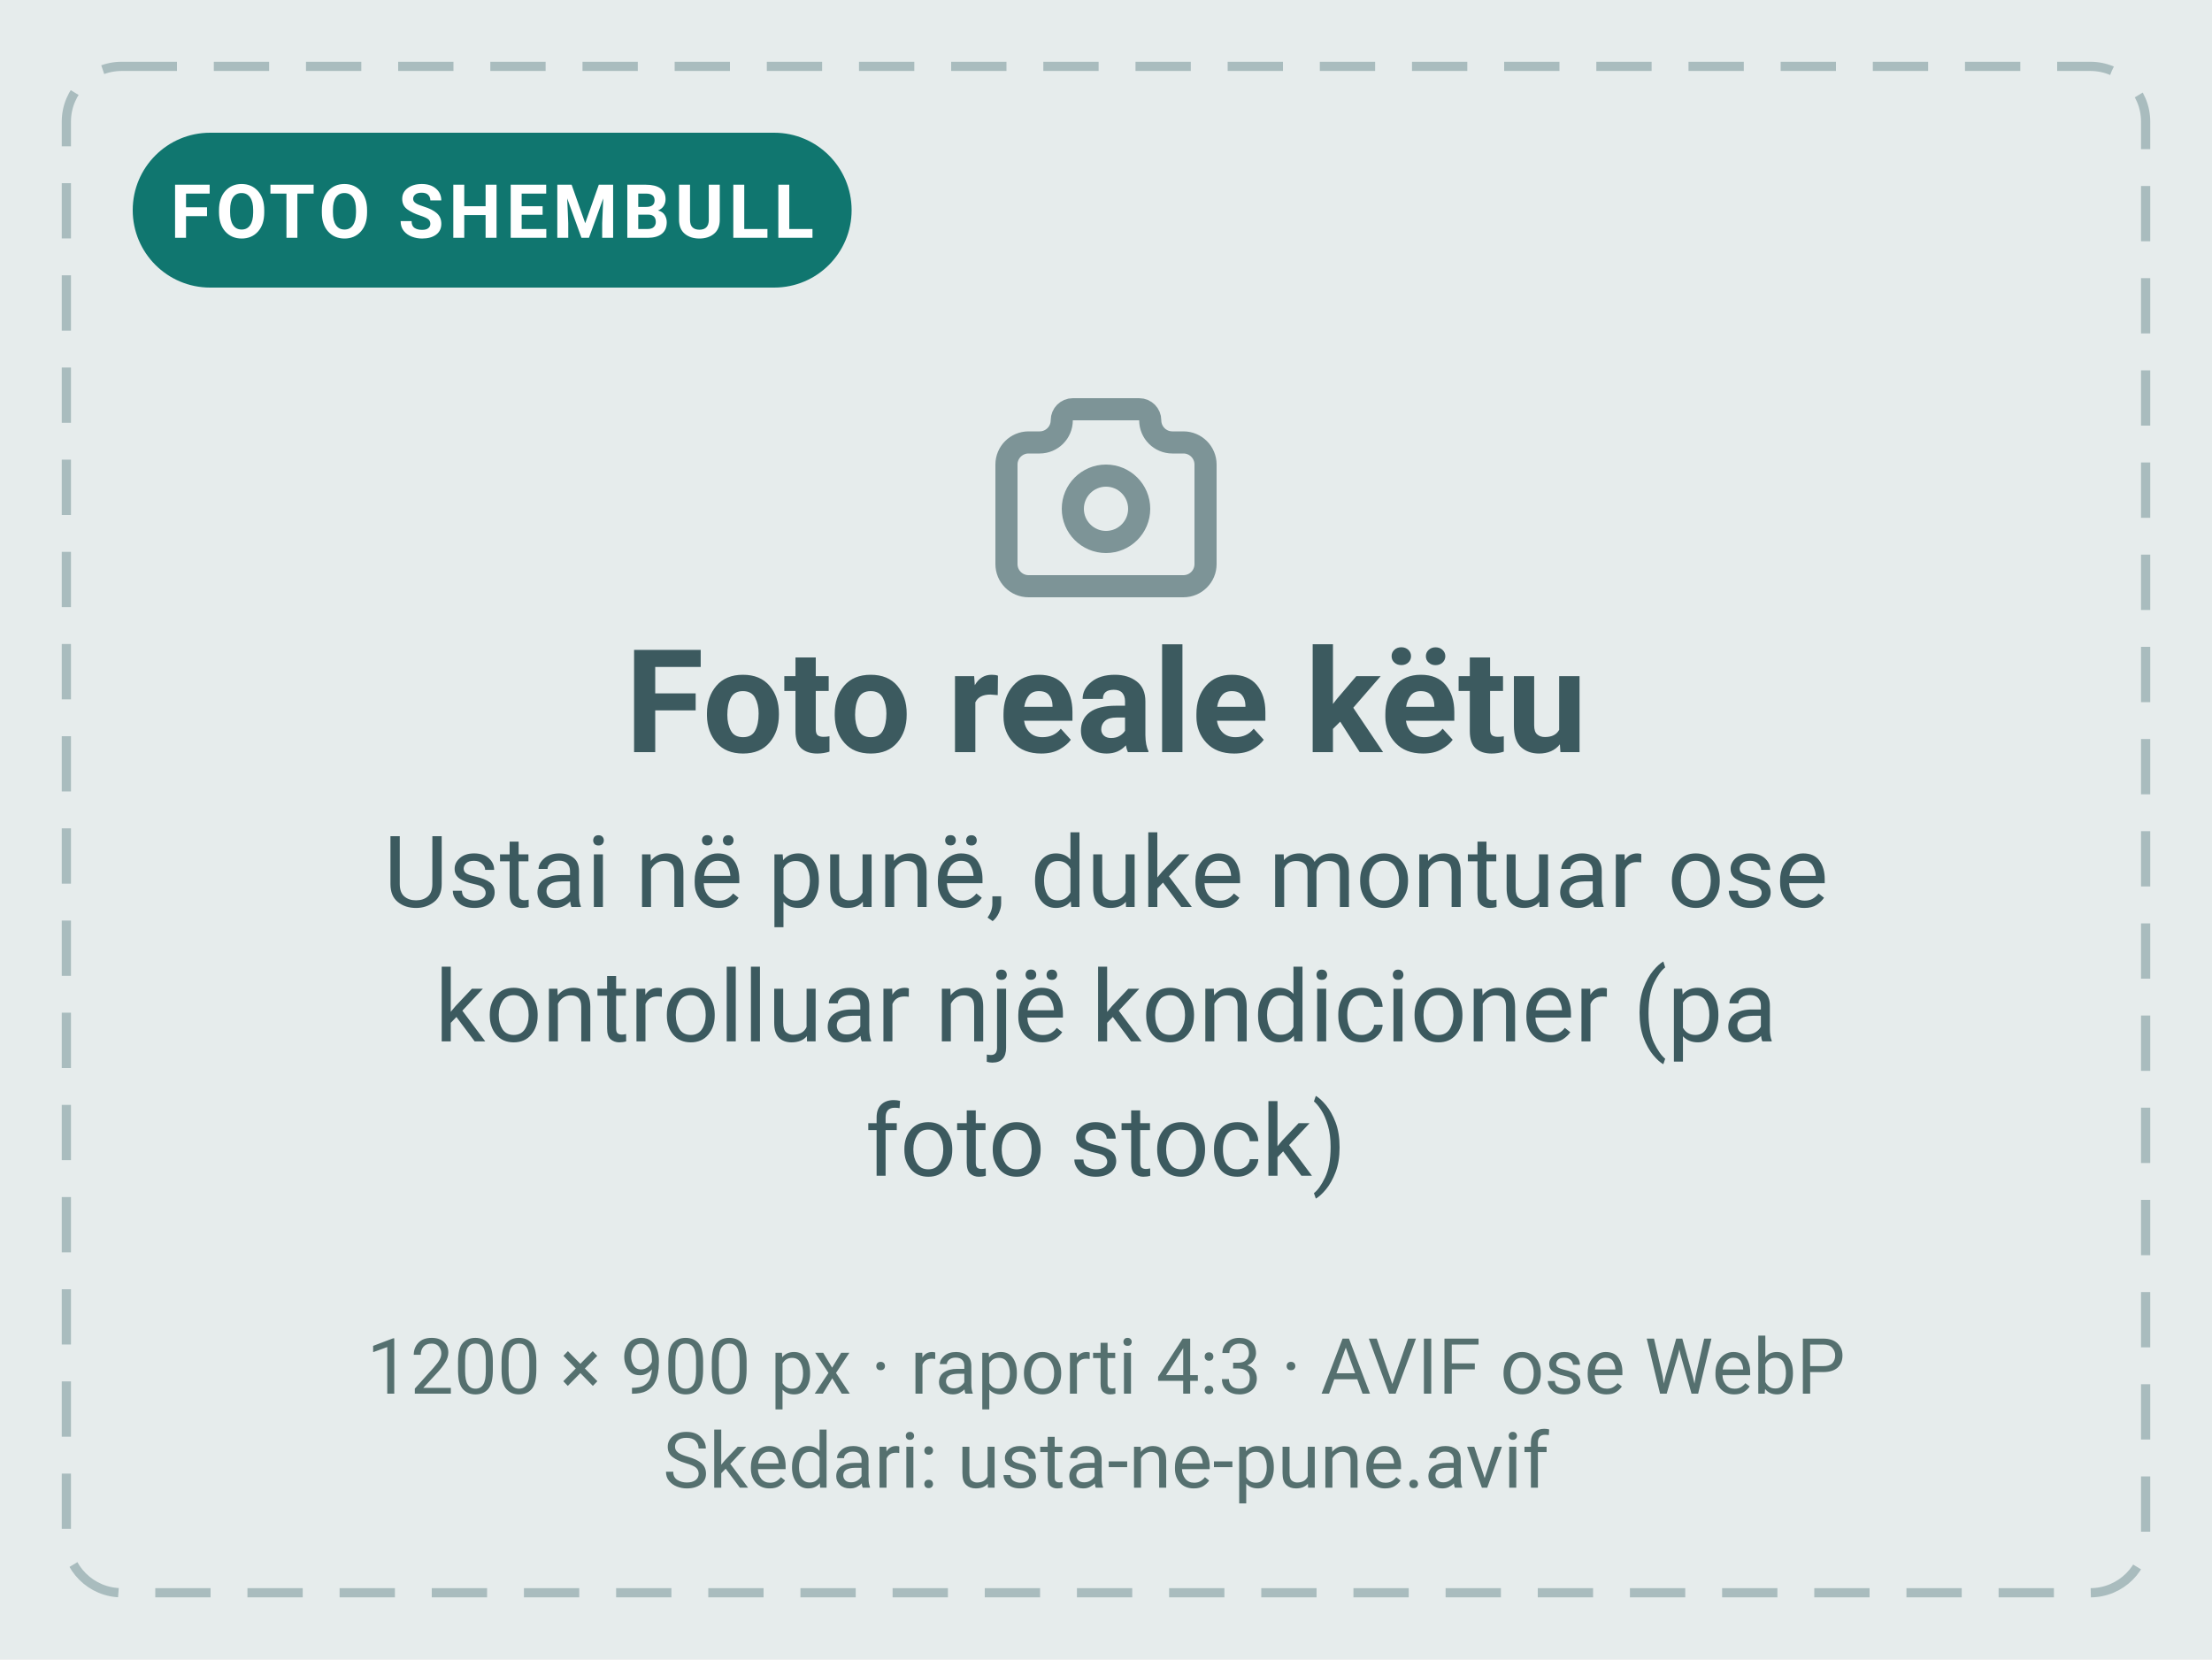
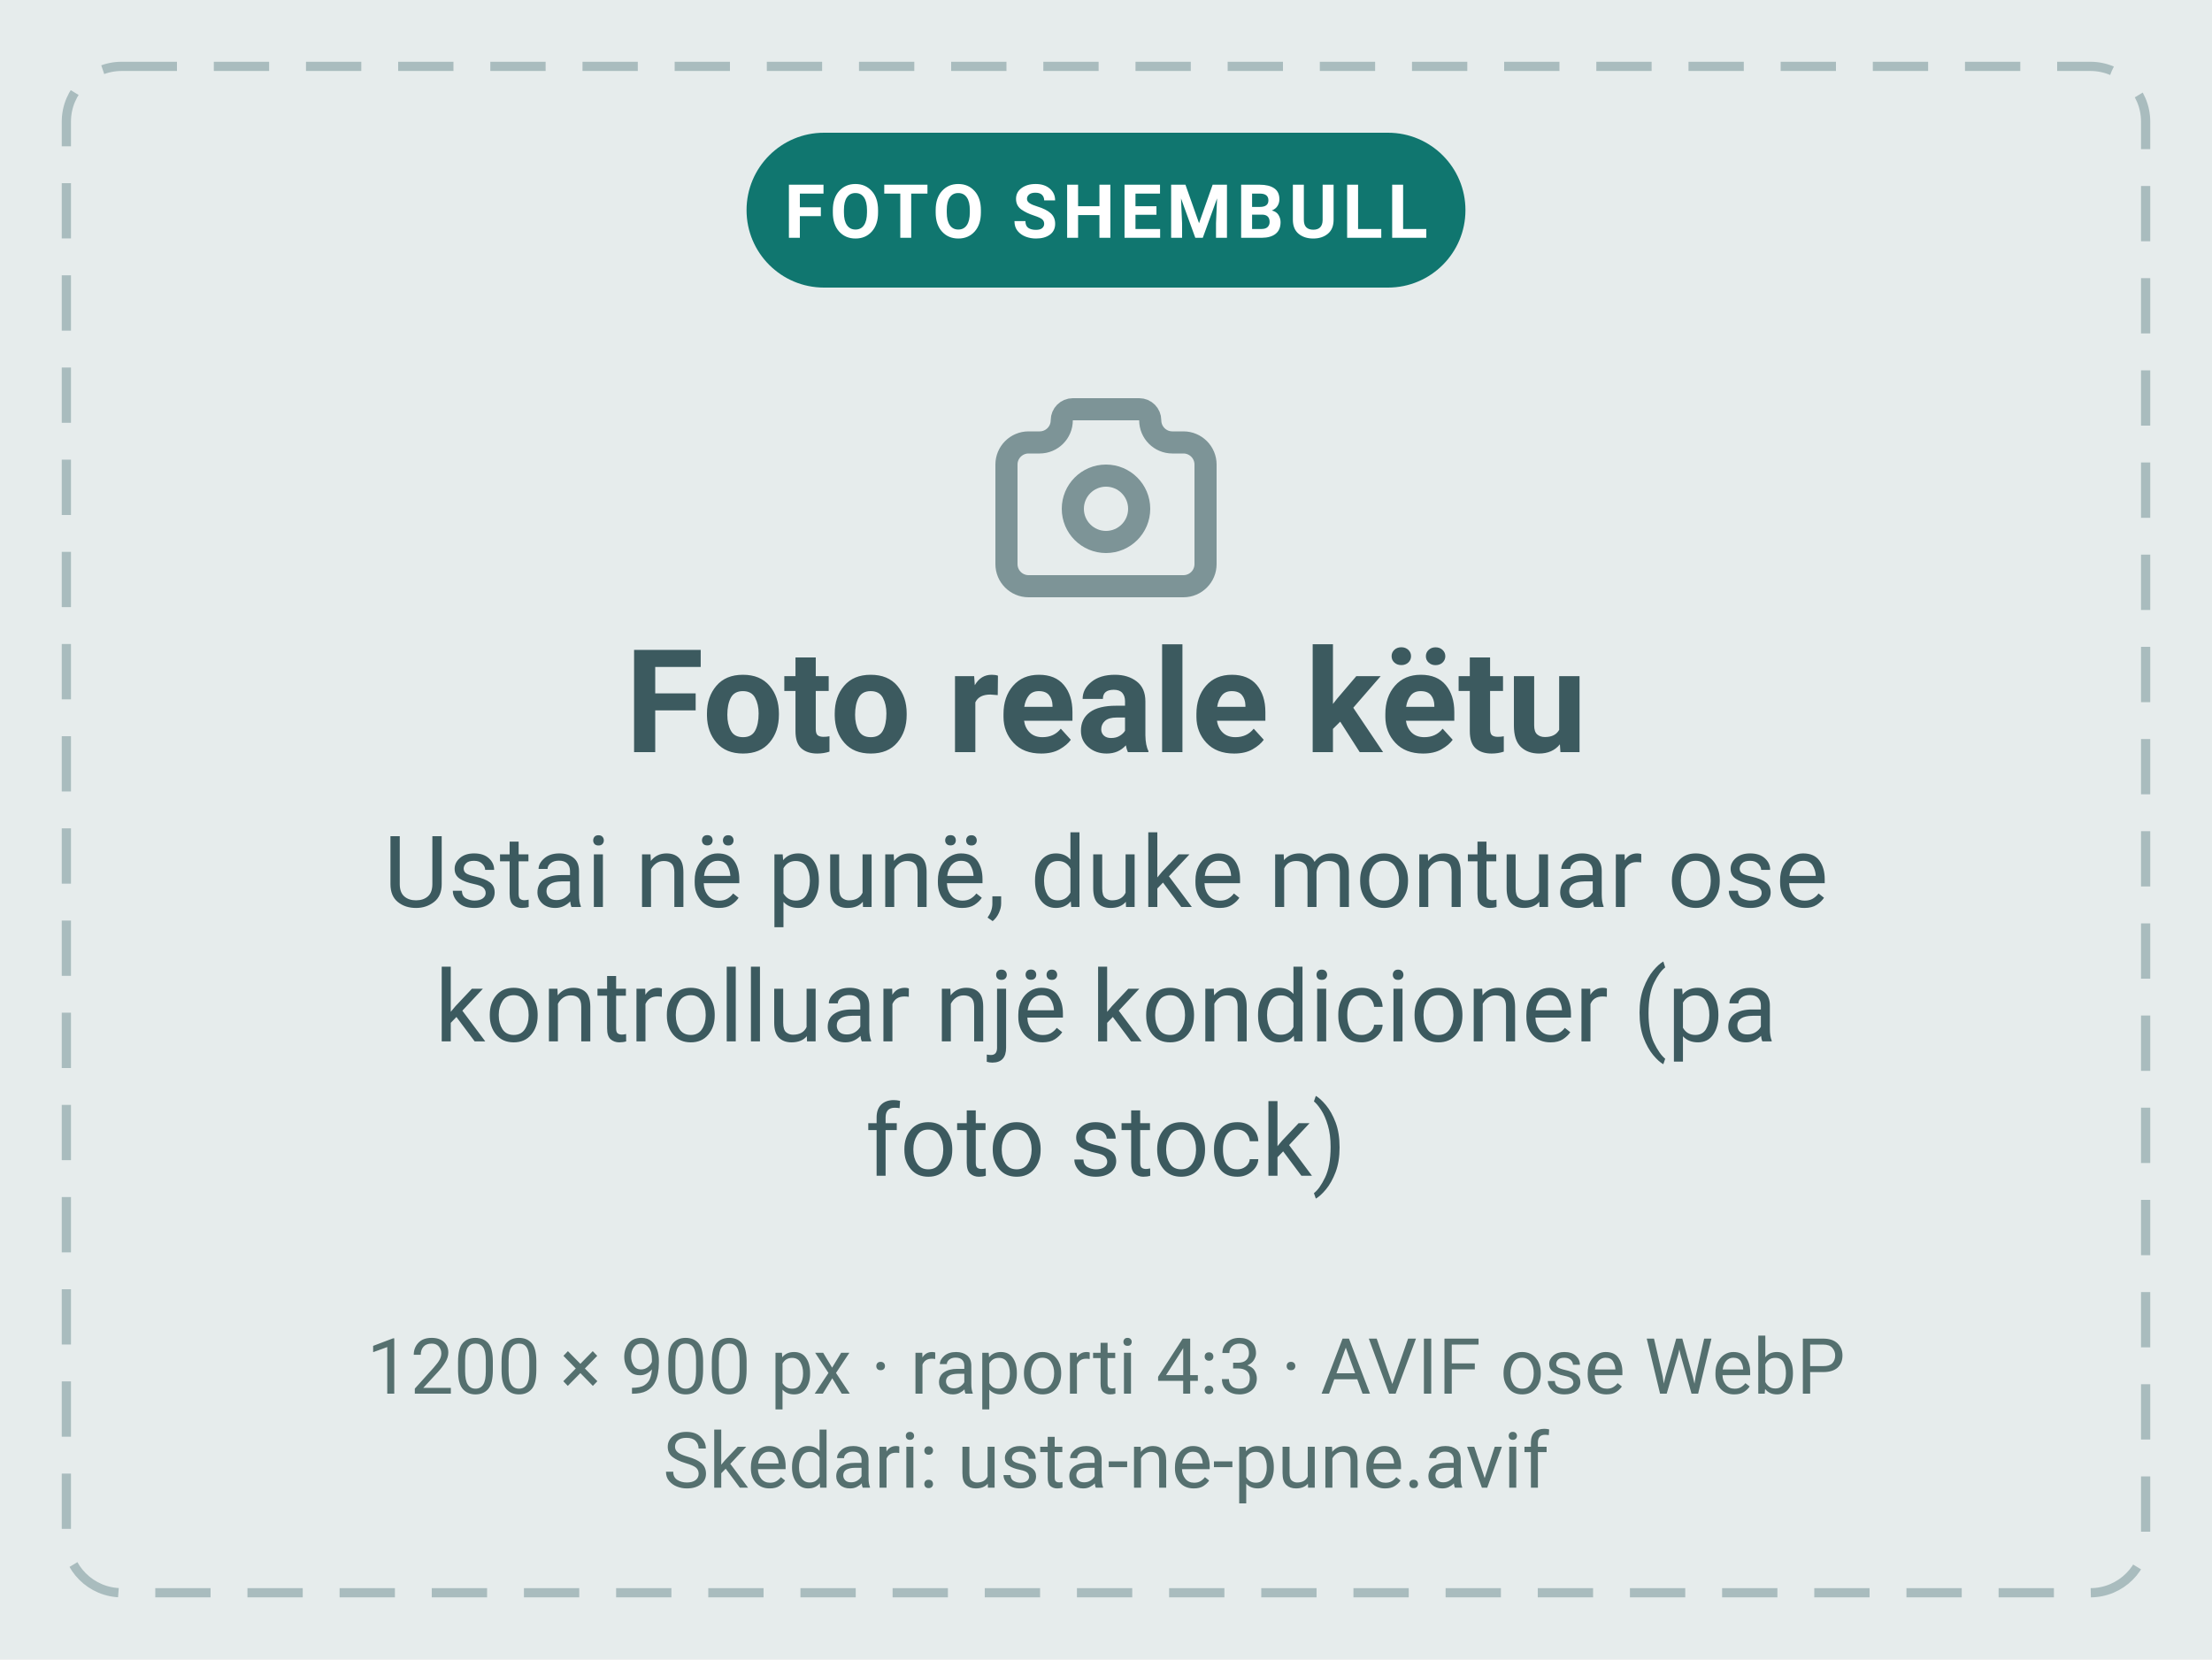
<svg xmlns="http://www.w3.org/2000/svg" width="1200" height="900" viewBox="0 0 1200 900">
  <rect width="1200" height="900" fill="#e6ecec" />
  <rect x="36" y="36" width="1128" height="828" rx="30" fill="none" stroke="#a9bcbe" stroke-width="5" stroke-dasharray="30 20" />
-   <rect x="72" y="72" width="390" height="84" rx="42" fill="#10766f" />
-   <text x="267" y="129" text-anchor="middle" font-family="'Segoe UI', Roboto, system-ui, sans-serif" font-size="40.5" font-weight="700" letter-spacing="2.5" fill="#ffffff">FOTO SHEMBULL</text>
+   <rect x="405" y="72" width="390" height="84" rx="42" fill="#10766f" />
+   <text x="600" y="129" text-anchor="middle" font-family="'Segoe UI', Roboto, system-ui, sans-serif" font-size="40.5" font-weight="700" letter-spacing="2.5" fill="#ffffff">FOTO SHEMBULL</text>
  <g transform="translate(528 198) scale(6)" fill="none" stroke="#7d9497" stroke-width="2" stroke-linecap="round" stroke-linejoin="round">
    <path d="M5 7h1a2 2 0 0 0 2 -2a1 1 0 0 1 1 -1h6a1 1 0 0 1 1 1a2 2 0 0 0 2 2h1a2 2 0 0 1 2 2v9a2 2 0 0 1 -2 2h-14a2 2 0 0 1 -2 -2v-9a2 2 0 0 1 2 -2" />
    <path d="M9 13a3 3 0 1 0 6 0a3 3 0 0 0 -6 0" />
  </g>
  <text x="600" y="408" text-anchor="middle" font-family="'Segoe UI', Roboto, system-ui, sans-serif" font-size="78" font-weight="600" fill="#3c5a5f">Foto reale këtu</text>
  <text x="600" y="492" text-anchor="middle" font-family="'Segoe UI', Roboto, system-ui, sans-serif" font-size="54" fill="#3c5a5f">Ustai në punë, duke montuar ose</text>
  <text x="600" y="564.9" text-anchor="middle" font-family="'Segoe UI', Roboto, system-ui, sans-serif" font-size="54" fill="#3c5a5f">kontrolluar një kondicioner (pa</text>
  <text x="600" y="637.8" text-anchor="middle" font-family="'Segoe UI', Roboto, system-ui, sans-serif" font-size="54" fill="#3c5a5f">foto stock)</text>
  <text x="600" y="756" text-anchor="middle" font-family="'Segoe UI', Roboto, system-ui, sans-serif" font-size="42" fill="#55706f">1200 × 900 px · raporti 4:3 · AVIF ose WebP</text>
  <text x="600" y="807" text-anchor="middle" font-family="'Segoe UI', Roboto, system-ui, sans-serif" font-size="42" fill="#55706f">Skedari: usta-ne-pune.avif</text>
</svg>
